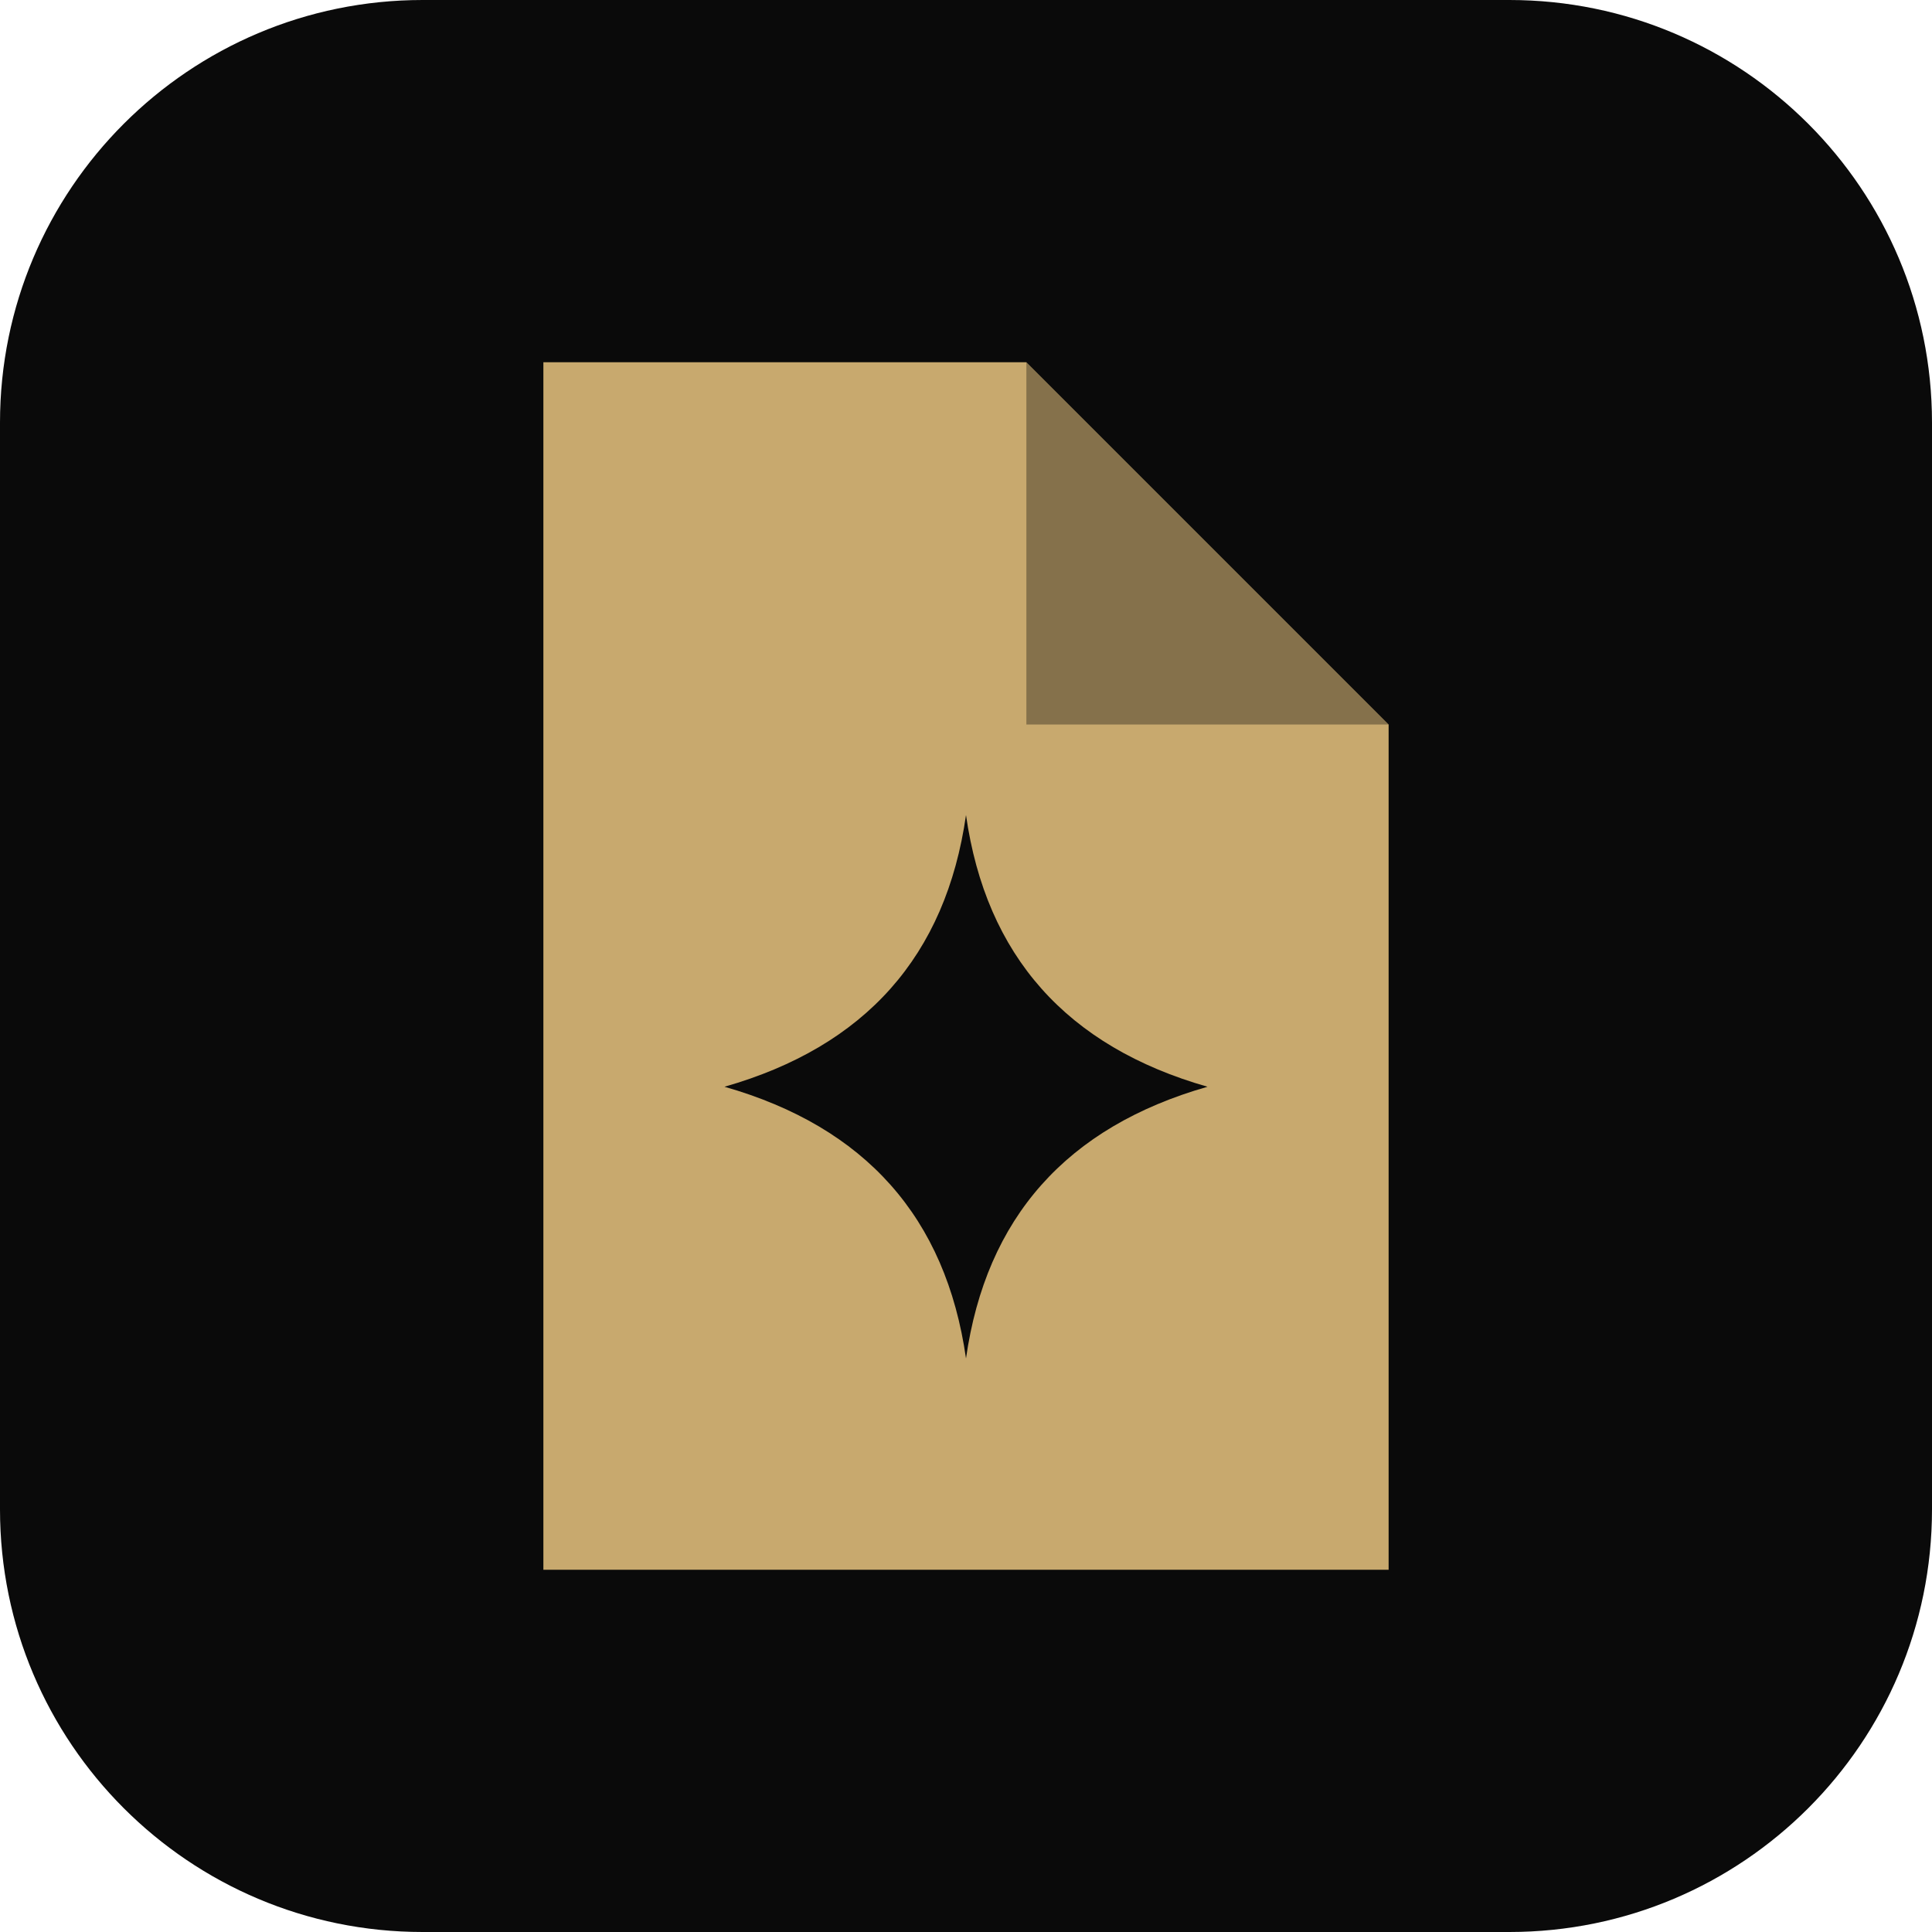
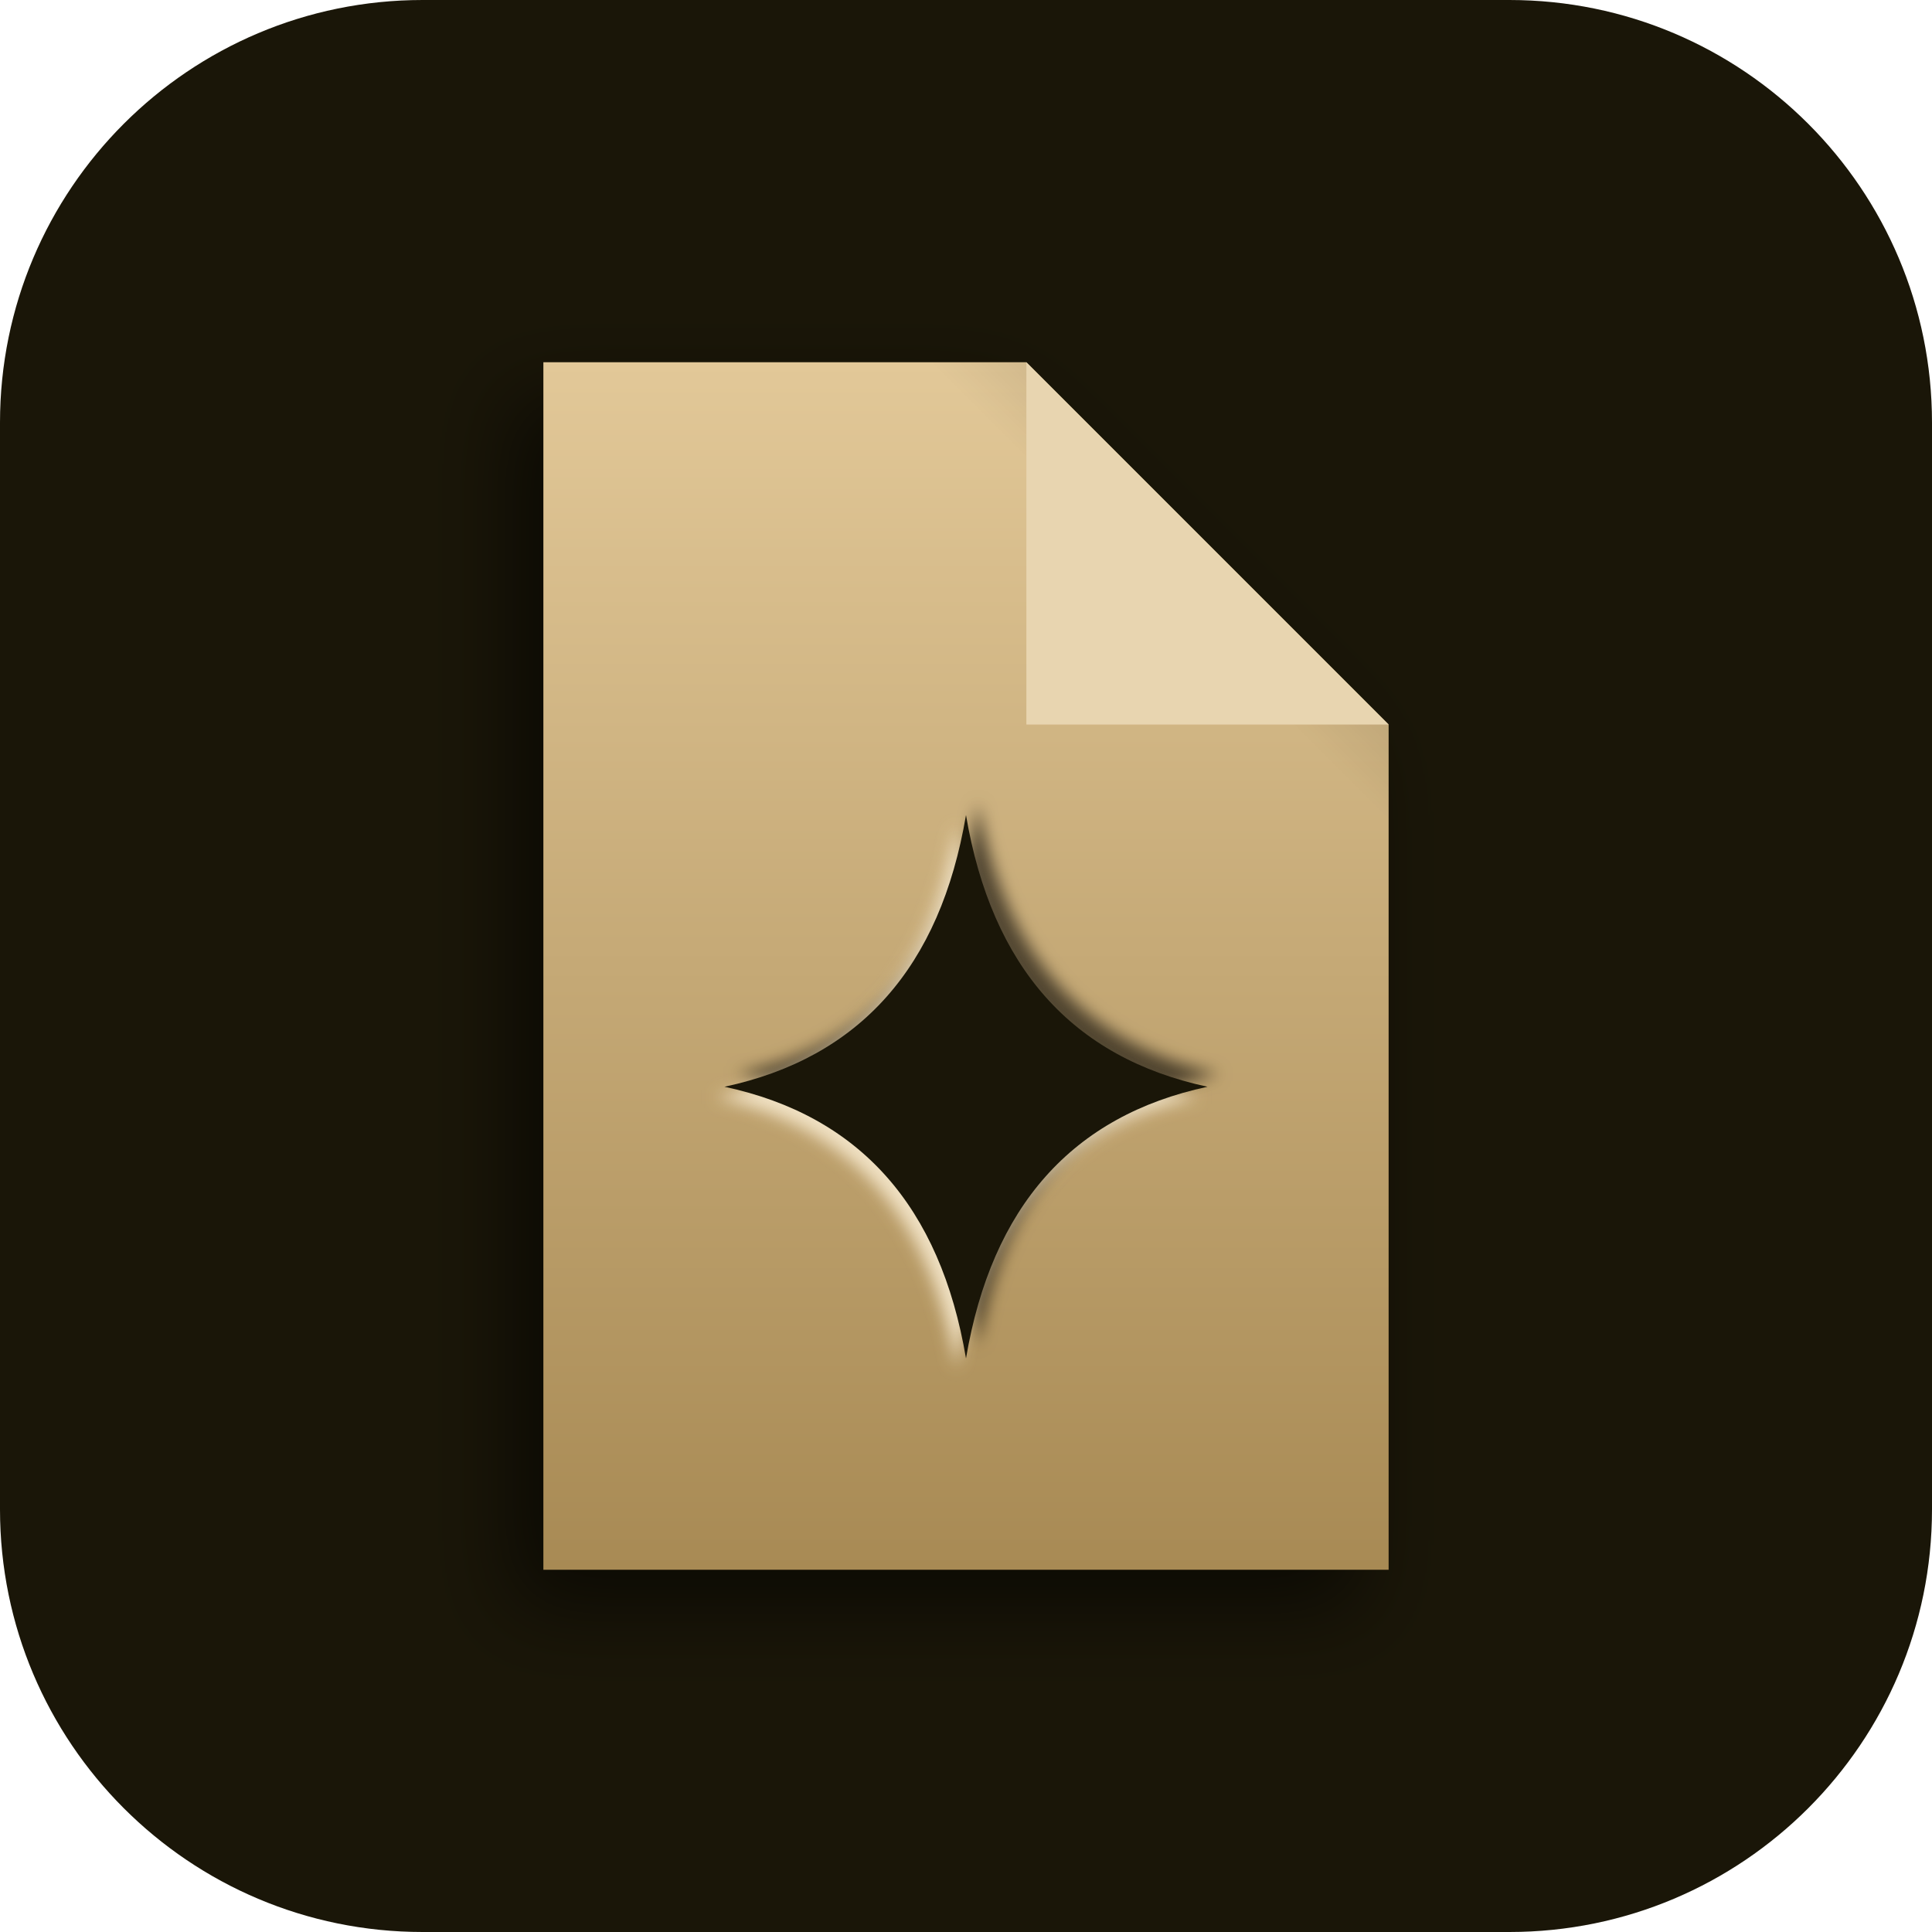
<svg xmlns="http://www.w3.org/2000/svg" viewBox="0 0 32 32">
-   <rect width="32" height="32" rx="7" fill="#0a0a0a" />
-   <path d="M9 6H17L23 12V26H9Z" fill="#c8a96e" />
-   <path d="M17 6L23 12H17Z" fill="#0a0a0a" opacity="0.35" />
-   <path d="M16 13.5Q16.5 17 20 18Q16.5 19 16 22.5Q15.5 19 12 18Q15.5 17 16 13.5Z" fill="#0a0a0a" />
+   <defs>
+     <linearGradient id="page" x1="0" y1="6" x2="0" y2="26" gradientUnits="userSpaceOnUse">
+       <stop offset="0" stop-color="#e2c898" />
+       <stop offset="1" stop-color="#a88a54" />
+     </linearGradient>
+     <linearGradient id="foldShadow" x1="23" y1="6" x2="19.2" y2="9.8" gradientUnits="userSpaceOnUse">
+       <stop offset="0" stop-color="#000000" stop-opacity="0.34" />
+       <stop offset="1" stop-color="#000000" stop-opacity="0" />
+     </linearGradient>
+     <clipPath id="pageClip">
+       <path d="M9 6H17L23 12V26H9Z" />
+     </clipPath>
+     <filter id="soft" x="-30%" y="-30%" width="160%" height="160%">
+       <feGaussianBlur stdDeviation="0.7" />
+     </filter>
+     <filter id="edge" x="-60%" y="-60%" width="220%" height="220%">
+       <feGaussianBlur stdDeviation="0.13" />
+     </filter>
+     <path id="sheet" d="M9 6H17L23 12V26H9Z" />
+     <path id="spark" d="M16 13.5Q16.64 17.28 20 18Q16.64 18.72 16 22.5Q15.36 18.72 12 18Q15.36 17.28 16 13.5Z" />
+   </defs>
+   <rect width="32" height="32" rx="7" fill="#1a1608" />
+   <use href="#sheet" transform="translate(-0.5 0.6)" fill="#000000" opacity="0.59" filter="url(#soft)" />
+   <use href="#sheet" fill="url(#page)" />
+   <path d="M15.4 6H23V13.6Z" fill="url(#foldShadow)" clip-path="url(#pageClip)" />
+   <path d="M17 6L23 12H17Z" fill="#e8d5b0" />
+   <g clip-path="url(#pageClip)">
+     <use href="#spark" transform="translate(0.20 -0.21)" fill="#000000" opacity="0.59" filter="url(#edge)" />
+     <use href="#spark" transform="translate(-0.16 0.17)" fill="#f4e6ca" opacity="0.92" filter="url(#edge)" />
+   </g>
+   <use href="#spark" fill="#1a1608" />
</svg>
